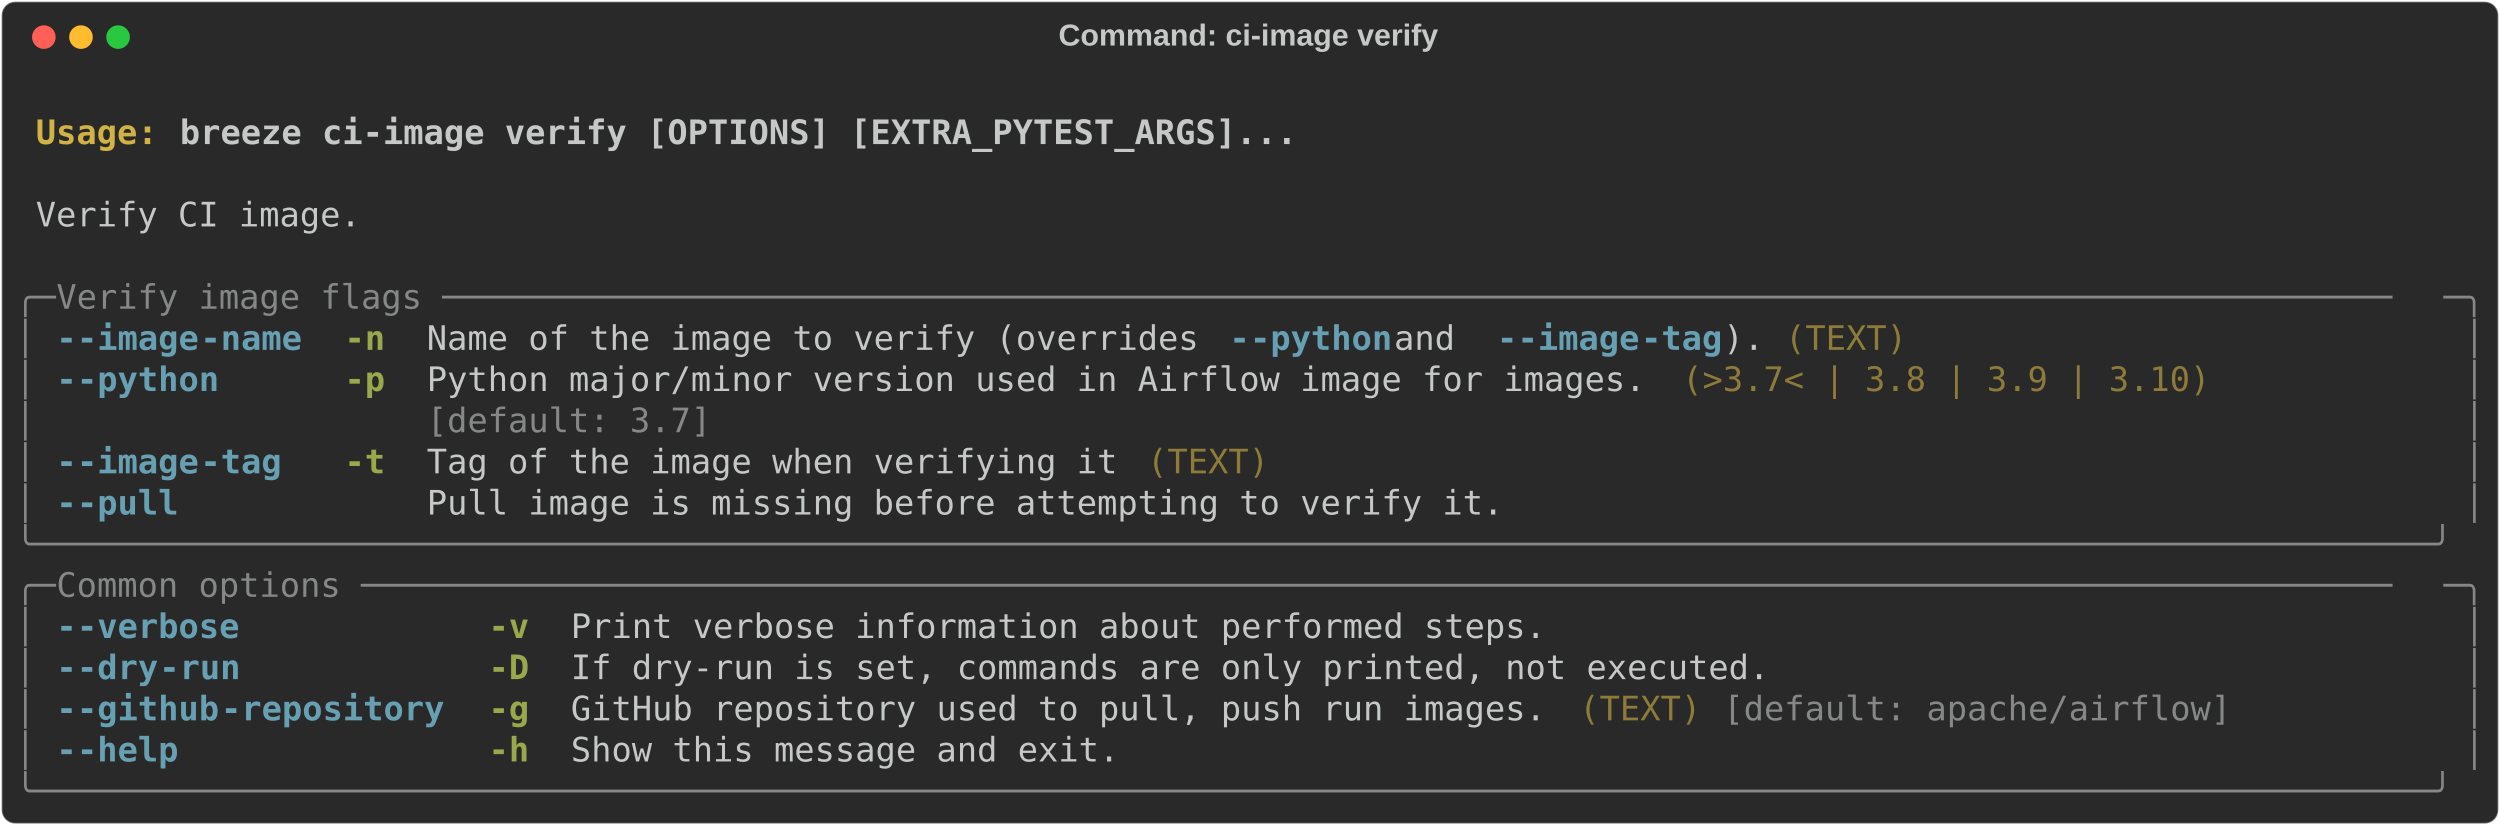
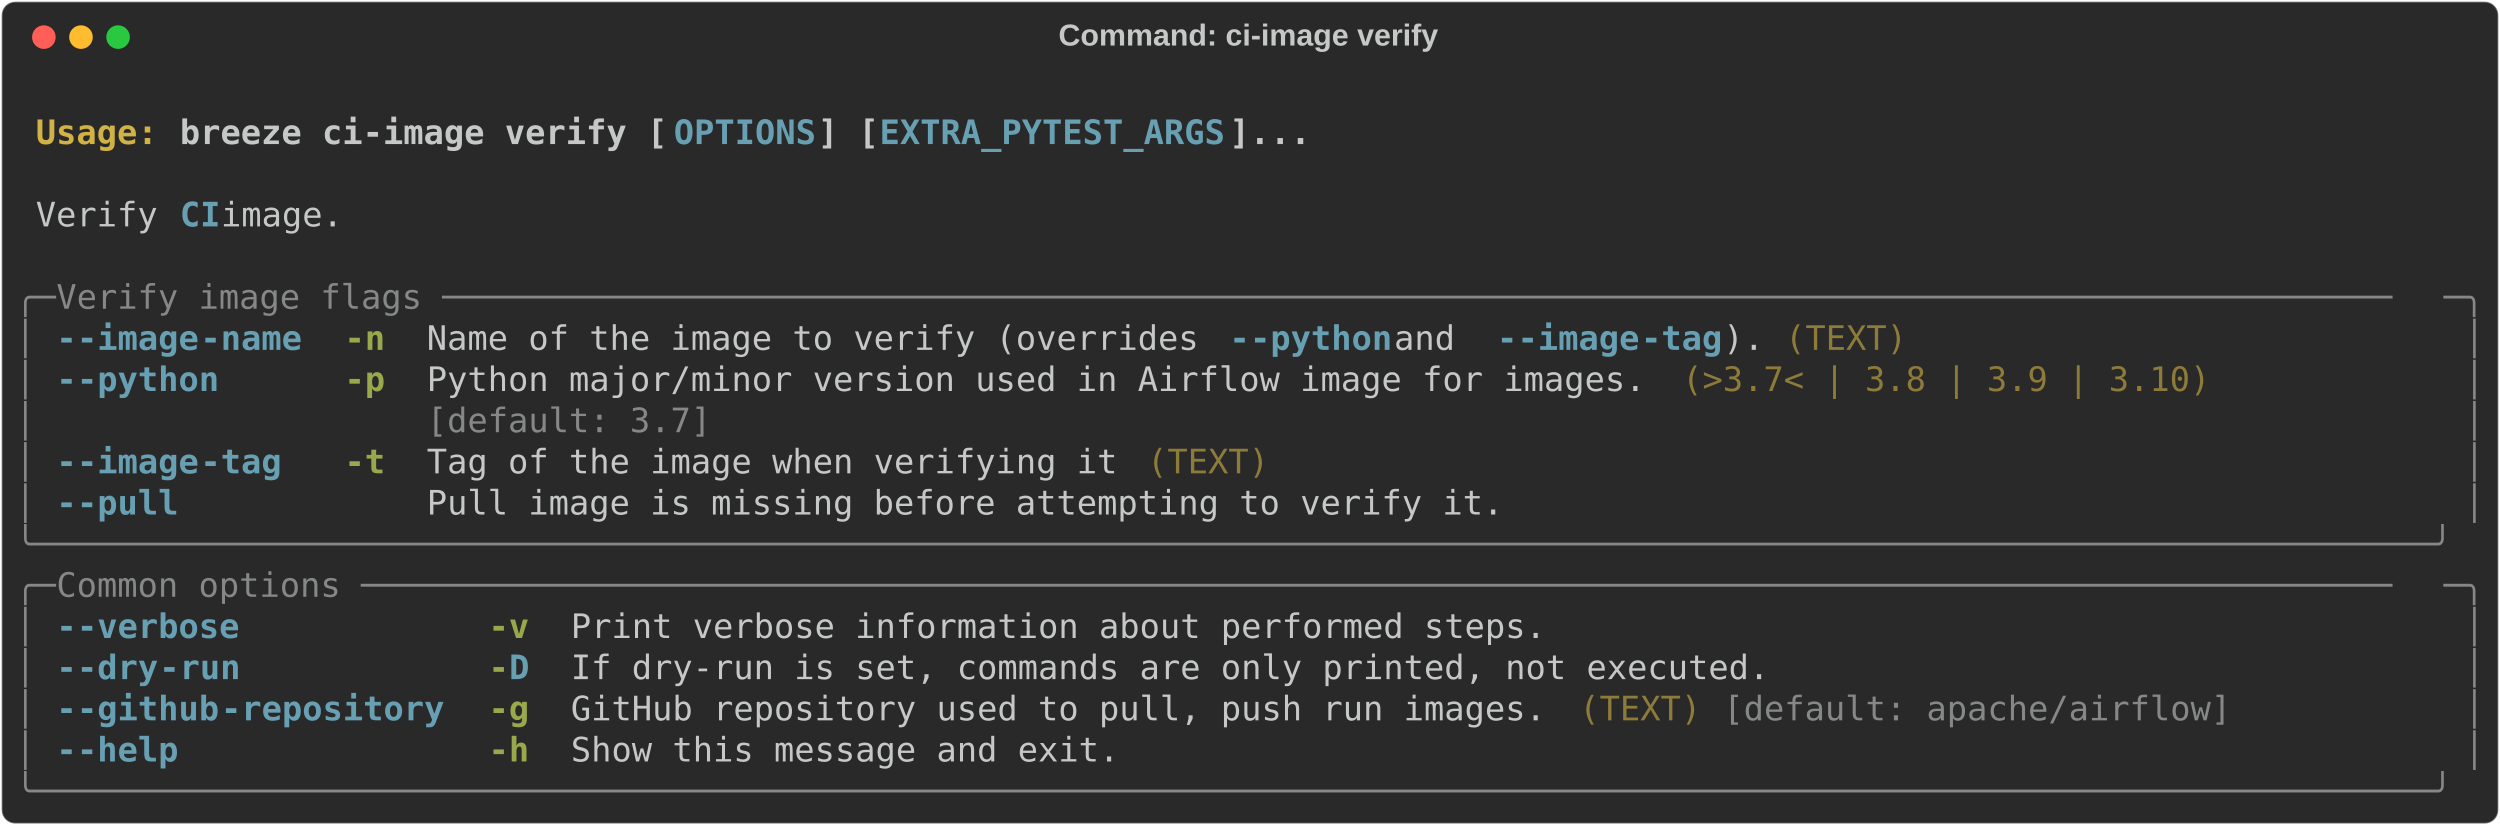
<svg xmlns="http://www.w3.org/2000/svg" class="rich-terminal" viewBox="0 0 1482 489.2">
  <style>

    @font-face {
        font-family: "Fira Code";
        src: local("FiraCode-Regular"),
                url("https://cdnjs.cloudflare.com/ajax/libs/firacode/6.2.0/woff2/FiraCode-Regular.woff2") format("woff2"),
                url("https://cdnjs.cloudflare.com/ajax/libs/firacode/6.2.0/woff/FiraCode-Regular.woff") format("woff");
        font-style: normal;
        font-weight: 400;
    }
    @font-face {
        font-family: "Fira Code";
        src: local("FiraCode-Bold"),
                url("https://cdnjs.cloudflare.com/ajax/libs/firacode/6.2.0/woff2/FiraCode-Bold.woff2") format("woff2"),
                url("https://cdnjs.cloudflare.com/ajax/libs/firacode/6.2.0/woff/FiraCode-Bold.woff") format("woff");
        font-style: bold;
        font-weight: 700;
    }

    .terminal-2429813767-matrix {
        font-family: Fira Code, monospace;
        font-size: 20px;
        line-height: 24.4px;
        font-variant-east-asian: full-width;
    }

    .terminal-2429813767-title {
        font-size: 18px;
        font-weight: bold;
        font-family: arial;
    }

    .terminal-2429813767-r1 { fill: #c5c8c6;font-weight: bold }
.terminal-2429813767-r2 { fill: #c5c8c6 }
.terminal-2429813767-r3 { fill: #d0b344;font-weight: bold }
- .terminal-2429813767-r4 { fill: #868887 }
- .terminal-2429813767-r5 { fill: #68a0b3;font-weight: bold }
+ .terminal-2429813767-r4 { fill: #68a0b3;font-weight: bold }
+ .terminal-2429813767-r5 { fill: #868887 }
.terminal-2429813767-r6 { fill: #98a84b;font-weight: bold }
.terminal-2429813767-r7 { fill: #8d7b39 }
    </style>
  <defs>
    <clipPath id="terminal-2429813767-clip-terminal">
      <rect x="0" y="0" width="1463.0" height="438.2" />
    </clipPath>
    <clipPath id="terminal-2429813767-line-0">
      <rect x="0" y="1.5" width="1464" height="24.65" />
    </clipPath>
    <clipPath id="terminal-2429813767-line-1">
      <rect x="0" y="25.9" width="1464" height="24.65" />
    </clipPath>
    <clipPath id="terminal-2429813767-line-2">
      <rect x="0" y="50.3" width="1464" height="24.65" />
    </clipPath>
    <clipPath id="terminal-2429813767-line-3">
      <rect x="0" y="74.7" width="1464" height="24.65" />
    </clipPath>
    <clipPath id="terminal-2429813767-line-4">
      <rect x="0" y="99.1" width="1464" height="24.65" />
    </clipPath>
    <clipPath id="terminal-2429813767-line-5">
      <rect x="0" y="123.5" width="1464" height="24.65" />
    </clipPath>
    <clipPath id="terminal-2429813767-line-6">
      <rect x="0" y="147.9" width="1464" height="24.65" />
    </clipPath>
    <clipPath id="terminal-2429813767-line-7">
      <rect x="0" y="172.3" width="1464" height="24.65" />
    </clipPath>
    <clipPath id="terminal-2429813767-line-8">
      <rect x="0" y="196.7" width="1464" height="24.65" />
    </clipPath>
    <clipPath id="terminal-2429813767-line-9">
      <rect x="0" y="221.1" width="1464" height="24.65" />
    </clipPath>
    <clipPath id="terminal-2429813767-line-10">
      <rect x="0" y="245.5" width="1464" height="24.65" />
    </clipPath>
    <clipPath id="terminal-2429813767-line-11">
      <rect x="0" y="269.9" width="1464" height="24.65" />
    </clipPath>
    <clipPath id="terminal-2429813767-line-12">
      <rect x="0" y="294.3" width="1464" height="24.65" />
    </clipPath>
    <clipPath id="terminal-2429813767-line-13">
      <rect x="0" y="318.7" width="1464" height="24.65" />
    </clipPath>
    <clipPath id="terminal-2429813767-line-14">
      <rect x="0" y="343.1" width="1464" height="24.65" />
    </clipPath>
    <clipPath id="terminal-2429813767-line-15">
      <rect x="0" y="367.5" width="1464" height="24.65" />
    </clipPath>
    <clipPath id="terminal-2429813767-line-16">
      <rect x="0" y="391.9" width="1464" height="24.65" />
    </clipPath>
  </defs>
  <rect fill="#292929" stroke="rgba(255,255,255,0.35)" stroke-width="1" x="1" y="1" width="1480" height="487.2" rx="8" />
  <text class="terminal-2429813767-title" fill="#c5c8c6" text-anchor="middle" x="740" y="27">Command: ci-image verify</text>
  <g transform="translate(26,22)">
    <circle cx="0" cy="0" r="7" fill="#ff5f57" />
    <circle cx="22" cy="0" r="7" fill="#febc2e" />
    <circle cx="44" cy="0" r="7" fill="#28c840" />
  </g>
  <g transform="translate(9, 41)" clip-path="url(#terminal-2429813767-clip-terminal)">
    <g class="terminal-2429813767-matrix">
      <text class="terminal-2429813767-r2" x="1464" y="20" textLength="12.2" clip-path="url(#terminal-2429813767-line-0)">
</text>
      <text class="terminal-2429813767-r3" x="12.2" y="44.4" textLength="85.4" clip-path="url(#terminal-2429813767-line-1)">Usage: </text>
-       <text class="terminal-2429813767-r1" x="97.6" y="44.4" textLength="671" clip-path="url(#terminal-2429813767-line-1)">breeze ci-image verify [OPTIONS] [EXTRA_PYTEST_ARGS]...</text>
+       <text class="terminal-2429813767-r1" x="97.6" y="44.4" textLength="292.8" clip-path="url(#terminal-2429813767-line-1)">breeze ci-image verify [</text>
+       <text class="terminal-2429813767-r4" x="390.4" y="44.4" textLength="85.4" clip-path="url(#terminal-2429813767-line-1)">OPTIONS</text>
+       <text class="terminal-2429813767-r1" x="475.8" y="44.4" textLength="36.6" clip-path="url(#terminal-2429813767-line-1)">] [</text>
+       <text class="terminal-2429813767-r4" x="512.4" y="44.4" textLength="207.4" clip-path="url(#terminal-2429813767-line-1)">EXTRA_PYTEST_ARGS</text>
+       <text class="terminal-2429813767-r1" x="719.8" y="44.4" textLength="48.8" clip-path="url(#terminal-2429813767-line-1)">]...</text>
      <text class="terminal-2429813767-r2" x="1464" y="44.4" textLength="12.2" clip-path="url(#terminal-2429813767-line-1)">
</text>
      <text class="terminal-2429813767-r2" x="1464" y="68.8" textLength="12.2" clip-path="url(#terminal-2429813767-line-2)">
</text>
-       <text class="terminal-2429813767-r2" x="12.2" y="93.2" textLength="195.2" clip-path="url(#terminal-2429813767-line-3)">Verify CI image.</text>
+       <text class="terminal-2429813767-r2" x="12.2" y="93.2" textLength="85.4" clip-path="url(#terminal-2429813767-line-3)">Verify </text>
+       <text class="terminal-2429813767-r4" x="97.6" y="93.2" textLength="24.4" clip-path="url(#terminal-2429813767-line-3)">CI</text>
+       <text class="terminal-2429813767-r2" x="122" y="93.2" textLength="85.4" clip-path="url(#terminal-2429813767-line-3)"> image.</text>
      <text class="terminal-2429813767-r2" x="1464" y="93.2" textLength="12.2" clip-path="url(#terminal-2429813767-line-3)">
</text>
      <text class="terminal-2429813767-r2" x="1464" y="117.6" textLength="12.2" clip-path="url(#terminal-2429813767-line-4)">
</text>
-       <text class="terminal-2429813767-r4" x="0" y="142" textLength="24.4" clip-path="url(#terminal-2429813767-line-5)">╭─</text>
-       <text class="terminal-2429813767-r4" x="24.4" y="142" textLength="1415.2" clip-path="url(#terminal-2429813767-line-5)"> Verify image flags ────────────────────────────────────────────────────────────────────────────────────────────────</text>
-       <text class="terminal-2429813767-r4" x="1439.6" y="142" textLength="24.4" clip-path="url(#terminal-2429813767-line-5)">─╮</text>
+       <text class="terminal-2429813767-r5" x="0" y="142" textLength="24.4" clip-path="url(#terminal-2429813767-line-5)">╭─</text>
+       <text class="terminal-2429813767-r5" x="24.4" y="142" textLength="1415.2" clip-path="url(#terminal-2429813767-line-5)"> Verify image flags ────────────────────────────────────────────────────────────────────────────────────────────────</text>
+       <text class="terminal-2429813767-r5" x="1439.6" y="142" textLength="24.4" clip-path="url(#terminal-2429813767-line-5)">─╮</text>
      <text class="terminal-2429813767-r2" x="1464" y="142" textLength="12.2" clip-path="url(#terminal-2429813767-line-5)">
</text>
-       <text class="terminal-2429813767-r4" x="0" y="166.4" textLength="12.2" clip-path="url(#terminal-2429813767-line-6)">│</text>
-       <text class="terminal-2429813767-r5" x="24.4" y="166.4" textLength="12.2" clip-path="url(#terminal-2429813767-line-6)">-</text>
-       <text class="terminal-2429813767-r5" x="36.6" y="166.4" textLength="73.2" clip-path="url(#terminal-2429813767-line-6)">-image</text>
-       <text class="terminal-2429813767-r5" x="109.8" y="166.4" textLength="61" clip-path="url(#terminal-2429813767-line-6)">-name</text>
+       <text class="terminal-2429813767-r5" x="0" y="166.4" textLength="12.2" clip-path="url(#terminal-2429813767-line-6)">│</text>
+       <text class="terminal-2429813767-r4" x="24.4" y="166.4" textLength="12.2" clip-path="url(#terminal-2429813767-line-6)">-</text>
+       <text class="terminal-2429813767-r4" x="36.6" y="166.4" textLength="73.2" clip-path="url(#terminal-2429813767-line-6)">-image</text>
+       <text class="terminal-2429813767-r4" x="109.8" y="166.4" textLength="61" clip-path="url(#terminal-2429813767-line-6)">-name</text>
      <text class="terminal-2429813767-r6" x="195.2" y="166.4" textLength="24.4" clip-path="url(#terminal-2429813767-line-6)">-n</text>
      <text class="terminal-2429813767-r2" x="244" y="166.4" textLength="475.8" clip-path="url(#terminal-2429813767-line-6)">Name of the image to verify (overrides </text>
-       <text class="terminal-2429813767-r5" x="719.8" y="166.4" textLength="12.2" clip-path="url(#terminal-2429813767-line-6)">-</text>
-       <text class="terminal-2429813767-r5" x="732" y="166.4" textLength="85.4" clip-path="url(#terminal-2429813767-line-6)">-python</text>
+       <text class="terminal-2429813767-r4" x="719.8" y="166.4" textLength="12.2" clip-path="url(#terminal-2429813767-line-6)">-</text>
+       <text class="terminal-2429813767-r4" x="732" y="166.4" textLength="85.4" clip-path="url(#terminal-2429813767-line-6)">-python</text>
      <text class="terminal-2429813767-r2" x="817.4" y="166.4" textLength="61" clip-path="url(#terminal-2429813767-line-6)"> and </text>
-       <text class="terminal-2429813767-r5" x="878.4" y="166.4" textLength="12.2" clip-path="url(#terminal-2429813767-line-6)">-</text>
-       <text class="terminal-2429813767-r5" x="890.6" y="166.4" textLength="73.2" clip-path="url(#terminal-2429813767-line-6)">-image</text>
-       <text class="terminal-2429813767-r5" x="963.8" y="166.4" textLength="48.8" clip-path="url(#terminal-2429813767-line-6)">-tag</text>
+       <text class="terminal-2429813767-r4" x="878.4" y="166.4" textLength="12.2" clip-path="url(#terminal-2429813767-line-6)">-</text>
+       <text class="terminal-2429813767-r4" x="890.6" y="166.4" textLength="73.2" clip-path="url(#terminal-2429813767-line-6)">-image</text>
+       <text class="terminal-2429813767-r4" x="963.8" y="166.4" textLength="48.8" clip-path="url(#terminal-2429813767-line-6)">-tag</text>
      <text class="terminal-2429813767-r2" x="1012.6" y="166.4" textLength="24.4" clip-path="url(#terminal-2429813767-line-6)">).</text>
      <text class="terminal-2429813767-r7" x="1049.2" y="166.4" textLength="73.2" clip-path="url(#terminal-2429813767-line-6)">(TEXT)</text>
-       <text class="terminal-2429813767-r4" x="1451.8" y="166.4" textLength="12.2" clip-path="url(#terminal-2429813767-line-6)">│</text>
+       <text class="terminal-2429813767-r5" x="1451.8" y="166.4" textLength="12.2" clip-path="url(#terminal-2429813767-line-6)">│</text>
      <text class="terminal-2429813767-r2" x="1464" y="166.4" textLength="12.2" clip-path="url(#terminal-2429813767-line-6)">
</text>
-       <text class="terminal-2429813767-r4" x="0" y="190.8" textLength="12.2" clip-path="url(#terminal-2429813767-line-7)">│</text>
-       <text class="terminal-2429813767-r5" x="24.4" y="190.8" textLength="12.2" clip-path="url(#terminal-2429813767-line-7)">-</text>
-       <text class="terminal-2429813767-r5" x="36.6" y="190.8" textLength="85.4" clip-path="url(#terminal-2429813767-line-7)">-python</text>
+       <text class="terminal-2429813767-r5" x="0" y="190.8" textLength="12.2" clip-path="url(#terminal-2429813767-line-7)">│</text>
+       <text class="terminal-2429813767-r4" x="24.4" y="190.8" textLength="12.2" clip-path="url(#terminal-2429813767-line-7)">-</text>
+       <text class="terminal-2429813767-r4" x="36.6" y="190.8" textLength="85.4" clip-path="url(#terminal-2429813767-line-7)">-python</text>
      <text class="terminal-2429813767-r6" x="195.2" y="190.8" textLength="24.4" clip-path="url(#terminal-2429813767-line-7)">-p</text>
      <text class="terminal-2429813767-r2" x="244" y="190.8" textLength="732" clip-path="url(#terminal-2429813767-line-7)">Python major/minor version used in Airflow image for images.</text>
      <text class="terminal-2429813767-r7" x="988.2" y="190.8" textLength="317.2" clip-path="url(#terminal-2429813767-line-7)">(&gt;3.7&lt; | 3.8 | 3.9 | 3.10)</text>
-       <text class="terminal-2429813767-r4" x="1451.8" y="190.8" textLength="12.2" clip-path="url(#terminal-2429813767-line-7)">│</text>
+       <text class="terminal-2429813767-r5" x="1451.8" y="190.8" textLength="12.2" clip-path="url(#terminal-2429813767-line-7)">│</text>
      <text class="terminal-2429813767-r2" x="1464" y="190.8" textLength="12.2" clip-path="url(#terminal-2429813767-line-7)">
</text>
-       <text class="terminal-2429813767-r4" x="0" y="215.2" textLength="12.2" clip-path="url(#terminal-2429813767-line-8)">│</text>
-       <text class="terminal-2429813767-r4" x="244" y="215.2" textLength="732" clip-path="url(#terminal-2429813767-line-8)">[default: 3.7]                                              </text>
-       <text class="terminal-2429813767-r4" x="1451.8" y="215.2" textLength="12.2" clip-path="url(#terminal-2429813767-line-8)">│</text>
+       <text class="terminal-2429813767-r5" x="0" y="215.2" textLength="12.2" clip-path="url(#terminal-2429813767-line-8)">│</text>
+       <text class="terminal-2429813767-r5" x="244" y="215.2" textLength="732" clip-path="url(#terminal-2429813767-line-8)">[default: 3.7]                                              </text>
+       <text class="terminal-2429813767-r5" x="1451.8" y="215.2" textLength="12.2" clip-path="url(#terminal-2429813767-line-8)">│</text>
      <text class="terminal-2429813767-r2" x="1464" y="215.2" textLength="12.2" clip-path="url(#terminal-2429813767-line-8)">
</text>
-       <text class="terminal-2429813767-r4" x="0" y="239.6" textLength="12.2" clip-path="url(#terminal-2429813767-line-9)">│</text>
-       <text class="terminal-2429813767-r5" x="24.4" y="239.6" textLength="12.2" clip-path="url(#terminal-2429813767-line-9)">-</text>
-       <text class="terminal-2429813767-r5" x="36.6" y="239.6" textLength="73.2" clip-path="url(#terminal-2429813767-line-9)">-image</text>
-       <text class="terminal-2429813767-r5" x="109.8" y="239.6" textLength="48.8" clip-path="url(#terminal-2429813767-line-9)">-tag</text>
+       <text class="terminal-2429813767-r5" x="0" y="239.6" textLength="12.2" clip-path="url(#terminal-2429813767-line-9)">│</text>
+       <text class="terminal-2429813767-r4" x="24.4" y="239.6" textLength="12.2" clip-path="url(#terminal-2429813767-line-9)">-</text>
+       <text class="terminal-2429813767-r4" x="36.6" y="239.6" textLength="73.2" clip-path="url(#terminal-2429813767-line-9)">-image</text>
+       <text class="terminal-2429813767-r4" x="109.8" y="239.6" textLength="48.8" clip-path="url(#terminal-2429813767-line-9)">-tag</text>
      <text class="terminal-2429813767-r6" x="195.2" y="239.6" textLength="24.4" clip-path="url(#terminal-2429813767-line-9)">-t</text>
      <text class="terminal-2429813767-r2" x="244" y="239.6" textLength="414.8" clip-path="url(#terminal-2429813767-line-9)">Tag of the image when verifying it</text>
      <text class="terminal-2429813767-r7" x="671" y="239.6" textLength="73.2" clip-path="url(#terminal-2429813767-line-9)">(TEXT)</text>
-       <text class="terminal-2429813767-r4" x="1451.8" y="239.6" textLength="12.2" clip-path="url(#terminal-2429813767-line-9)">│</text>
+       <text class="terminal-2429813767-r5" x="1451.8" y="239.6" textLength="12.2" clip-path="url(#terminal-2429813767-line-9)">│</text>
      <text class="terminal-2429813767-r2" x="1464" y="239.6" textLength="12.2" clip-path="url(#terminal-2429813767-line-9)">
</text>
-       <text class="terminal-2429813767-r4" x="0" y="264" textLength="12.2" clip-path="url(#terminal-2429813767-line-10)">│</text>
-       <text class="terminal-2429813767-r5" x="24.4" y="264" textLength="12.2" clip-path="url(#terminal-2429813767-line-10)">-</text>
-       <text class="terminal-2429813767-r5" x="36.6" y="264" textLength="61" clip-path="url(#terminal-2429813767-line-10)">-pull</text>
+       <text class="terminal-2429813767-r5" x="0" y="264" textLength="12.2" clip-path="url(#terminal-2429813767-line-10)">│</text>
+       <text class="terminal-2429813767-r4" x="24.4" y="264" textLength="12.2" clip-path="url(#terminal-2429813767-line-10)">-</text>
+       <text class="terminal-2429813767-r4" x="36.6" y="264" textLength="61" clip-path="url(#terminal-2429813767-line-10)">-pull</text>
      <text class="terminal-2429813767-r2" x="244" y="264" textLength="646.6" clip-path="url(#terminal-2429813767-line-10)">Pull image is missing before attempting to verify it.</text>
-       <text class="terminal-2429813767-r4" x="1451.8" y="264" textLength="12.2" clip-path="url(#terminal-2429813767-line-10)">│</text>
+       <text class="terminal-2429813767-r5" x="1451.8" y="264" textLength="12.2" clip-path="url(#terminal-2429813767-line-10)">│</text>
      <text class="terminal-2429813767-r2" x="1464" y="264" textLength="12.2" clip-path="url(#terminal-2429813767-line-10)">
</text>
-       <text class="terminal-2429813767-r4" x="0" y="288.4" textLength="1464" clip-path="url(#terminal-2429813767-line-11)">╰──────────────────────────────────────────────────────────────────────────────────────────────────────────────────────╯</text>
+       <text class="terminal-2429813767-r5" x="0" y="288.4" textLength="1464" clip-path="url(#terminal-2429813767-line-11)">╰──────────────────────────────────────────────────────────────────────────────────────────────────────────────────────╯</text>
      <text class="terminal-2429813767-r2" x="1464" y="288.4" textLength="12.2" clip-path="url(#terminal-2429813767-line-11)">
</text>
-       <text class="terminal-2429813767-r4" x="0" y="312.8" textLength="24.4" clip-path="url(#terminal-2429813767-line-12)">╭─</text>
-       <text class="terminal-2429813767-r4" x="24.4" y="312.8" textLength="1415.2" clip-path="url(#terminal-2429813767-line-12)"> Common options ────────────────────────────────────────────────────────────────────────────────────────────────────</text>
-       <text class="terminal-2429813767-r4" x="1439.6" y="312.8" textLength="24.4" clip-path="url(#terminal-2429813767-line-12)">─╮</text>
+       <text class="terminal-2429813767-r5" x="0" y="312.8" textLength="24.4" clip-path="url(#terminal-2429813767-line-12)">╭─</text>
+       <text class="terminal-2429813767-r5" x="24.4" y="312.8" textLength="1415.2" clip-path="url(#terminal-2429813767-line-12)"> Common options ────────────────────────────────────────────────────────────────────────────────────────────────────</text>
+       <text class="terminal-2429813767-r5" x="1439.6" y="312.8" textLength="24.4" clip-path="url(#terminal-2429813767-line-12)">─╮</text>
      <text class="terminal-2429813767-r2" x="1464" y="312.8" textLength="12.2" clip-path="url(#terminal-2429813767-line-12)">
</text>
-       <text class="terminal-2429813767-r4" x="0" y="337.2" textLength="12.2" clip-path="url(#terminal-2429813767-line-13)">│</text>
-       <text class="terminal-2429813767-r5" x="24.4" y="337.2" textLength="12.2" clip-path="url(#terminal-2429813767-line-13)">-</text>
-       <text class="terminal-2429813767-r5" x="36.6" y="337.2" textLength="97.6" clip-path="url(#terminal-2429813767-line-13)">-verbose</text>
+       <text class="terminal-2429813767-r5" x="0" y="337.2" textLength="12.2" clip-path="url(#terminal-2429813767-line-13)">│</text>
+       <text class="terminal-2429813767-r4" x="24.4" y="337.2" textLength="12.2" clip-path="url(#terminal-2429813767-line-13)">-</text>
+       <text class="terminal-2429813767-r4" x="36.6" y="337.2" textLength="97.6" clip-path="url(#terminal-2429813767-line-13)">-verbose</text>
      <text class="terminal-2429813767-r6" x="280.6" y="337.2" textLength="24.4" clip-path="url(#terminal-2429813767-line-13)">-v</text>
      <text class="terminal-2429813767-r2" x="329.4" y="337.2" textLength="585.6" clip-path="url(#terminal-2429813767-line-13)">Print verbose information about performed steps.</text>
-       <text class="terminal-2429813767-r4" x="1451.8" y="337.2" textLength="12.2" clip-path="url(#terminal-2429813767-line-13)">│</text>
+       <text class="terminal-2429813767-r5" x="1451.8" y="337.2" textLength="12.2" clip-path="url(#terminal-2429813767-line-13)">│</text>
      <text class="terminal-2429813767-r2" x="1464" y="337.2" textLength="12.2" clip-path="url(#terminal-2429813767-line-13)">
</text>
-       <text class="terminal-2429813767-r4" x="0" y="361.6" textLength="12.2" clip-path="url(#terminal-2429813767-line-14)">│</text>
-       <text class="terminal-2429813767-r5" x="24.4" y="361.6" textLength="12.2" clip-path="url(#terminal-2429813767-line-14)">-</text>
-       <text class="terminal-2429813767-r5" x="36.6" y="361.6" textLength="48.8" clip-path="url(#terminal-2429813767-line-14)">-dry</text>
-       <text class="terminal-2429813767-r5" x="85.4" y="361.6" textLength="48.8" clip-path="url(#terminal-2429813767-line-14)">-run</text>
-       <text class="terminal-2429813767-r6" x="280.6" y="361.6" textLength="24.4" clip-path="url(#terminal-2429813767-line-14)">-D</text>
+       <text class="terminal-2429813767-r5" x="0" y="361.6" textLength="12.2" clip-path="url(#terminal-2429813767-line-14)">│</text>
+       <text class="terminal-2429813767-r4" x="24.4" y="361.6" textLength="12.2" clip-path="url(#terminal-2429813767-line-14)">-</text>
+       <text class="terminal-2429813767-r4" x="36.6" y="361.6" textLength="48.8" clip-path="url(#terminal-2429813767-line-14)">-dry</text>
+       <text class="terminal-2429813767-r4" x="85.4" y="361.6" textLength="48.8" clip-path="url(#terminal-2429813767-line-14)">-run</text>
+       <text class="terminal-2429813767-r6" x="280.6" y="361.6" textLength="12.2" clip-path="url(#terminal-2429813767-line-14)">-</text>
+       <text class="terminal-2429813767-r4" x="292.8" y="361.6" textLength="12.2" clip-path="url(#terminal-2429813767-line-14)">D</text>
      <text class="terminal-2429813767-r2" x="329.4" y="361.6" textLength="719.8" clip-path="url(#terminal-2429813767-line-14)">If dry-run is set, commands are only printed, not executed.</text>
-       <text class="terminal-2429813767-r4" x="1451.8" y="361.6" textLength="12.2" clip-path="url(#terminal-2429813767-line-14)">│</text>
+       <text class="terminal-2429813767-r5" x="1451.8" y="361.6" textLength="12.2" clip-path="url(#terminal-2429813767-line-14)">│</text>
      <text class="terminal-2429813767-r2" x="1464" y="361.6" textLength="12.2" clip-path="url(#terminal-2429813767-line-14)">
</text>
-       <text class="terminal-2429813767-r4" x="0" y="386" textLength="12.2" clip-path="url(#terminal-2429813767-line-15)">│</text>
-       <text class="terminal-2429813767-r5" x="24.4" y="386" textLength="12.2" clip-path="url(#terminal-2429813767-line-15)">-</text>
-       <text class="terminal-2429813767-r5" x="36.6" y="386" textLength="85.4" clip-path="url(#terminal-2429813767-line-15)">-github</text>
-       <text class="terminal-2429813767-r5" x="122" y="386" textLength="134.2" clip-path="url(#terminal-2429813767-line-15)">-repository</text>
+       <text class="terminal-2429813767-r5" x="0" y="386" textLength="12.2" clip-path="url(#terminal-2429813767-line-15)">│</text>
+       <text class="terminal-2429813767-r4" x="24.4" y="386" textLength="12.2" clip-path="url(#terminal-2429813767-line-15)">-</text>
+       <text class="terminal-2429813767-r4" x="36.6" y="386" textLength="85.4" clip-path="url(#terminal-2429813767-line-15)">-github</text>
+       <text class="terminal-2429813767-r4" x="122" y="386" textLength="134.2" clip-path="url(#terminal-2429813767-line-15)">-repository</text>
      <text class="terminal-2429813767-r6" x="280.6" y="386" textLength="24.4" clip-path="url(#terminal-2429813767-line-15)">-g</text>
      <text class="terminal-2429813767-r2" x="329.4" y="386" textLength="585.6" clip-path="url(#terminal-2429813767-line-15)">GitHub repository used to pull, push run images.</text>
      <text class="terminal-2429813767-r7" x="927.2" y="386" textLength="73.2" clip-path="url(#terminal-2429813767-line-15)">(TEXT)</text>
-       <text class="terminal-2429813767-r4" x="1012.6" y="386" textLength="305" clip-path="url(#terminal-2429813767-line-15)">[default: apache/airflow]</text>
-       <text class="terminal-2429813767-r4" x="1451.8" y="386" textLength="12.2" clip-path="url(#terminal-2429813767-line-15)">│</text>
+       <text class="terminal-2429813767-r5" x="1012.6" y="386" textLength="305" clip-path="url(#terminal-2429813767-line-15)">[default: apache/airflow]</text>
+       <text class="terminal-2429813767-r5" x="1451.8" y="386" textLength="12.2" clip-path="url(#terminal-2429813767-line-15)">│</text>
      <text class="terminal-2429813767-r2" x="1464" y="386" textLength="12.2" clip-path="url(#terminal-2429813767-line-15)">
</text>
-       <text class="terminal-2429813767-r4" x="0" y="410.4" textLength="12.2" clip-path="url(#terminal-2429813767-line-16)">│</text>
-       <text class="terminal-2429813767-r5" x="24.4" y="410.4" textLength="12.2" clip-path="url(#terminal-2429813767-line-16)">-</text>
-       <text class="terminal-2429813767-r5" x="36.6" y="410.4" textLength="61" clip-path="url(#terminal-2429813767-line-16)">-help</text>
+       <text class="terminal-2429813767-r5" x="0" y="410.4" textLength="12.2" clip-path="url(#terminal-2429813767-line-16)">│</text>
+       <text class="terminal-2429813767-r4" x="24.4" y="410.4" textLength="12.2" clip-path="url(#terminal-2429813767-line-16)">-</text>
+       <text class="terminal-2429813767-r4" x="36.6" y="410.4" textLength="61" clip-path="url(#terminal-2429813767-line-16)">-help</text>
      <text class="terminal-2429813767-r6" x="280.6" y="410.4" textLength="24.4" clip-path="url(#terminal-2429813767-line-16)">-h</text>
      <text class="terminal-2429813767-r2" x="329.4" y="410.4" textLength="329.4" clip-path="url(#terminal-2429813767-line-16)">Show this message and exit.</text>
-       <text class="terminal-2429813767-r4" x="1451.8" y="410.4" textLength="12.2" clip-path="url(#terminal-2429813767-line-16)">│</text>
+       <text class="terminal-2429813767-r5" x="1451.8" y="410.4" textLength="12.2" clip-path="url(#terminal-2429813767-line-16)">│</text>
      <text class="terminal-2429813767-r2" x="1464" y="410.4" textLength="12.2" clip-path="url(#terminal-2429813767-line-16)">
</text>
-       <text class="terminal-2429813767-r4" x="0" y="434.8" textLength="1464" clip-path="url(#terminal-2429813767-line-17)">╰──────────────────────────────────────────────────────────────────────────────────────────────────────────────────────╯</text>
+       <text class="terminal-2429813767-r5" x="0" y="434.8" textLength="1464" clip-path="url(#terminal-2429813767-line-17)">╰──────────────────────────────────────────────────────────────────────────────────────────────────────────────────────╯</text>
      <text class="terminal-2429813767-r2" x="1464" y="434.8" textLength="12.2" clip-path="url(#terminal-2429813767-line-17)">
</text>
    </g>
  </g>
</svg>
